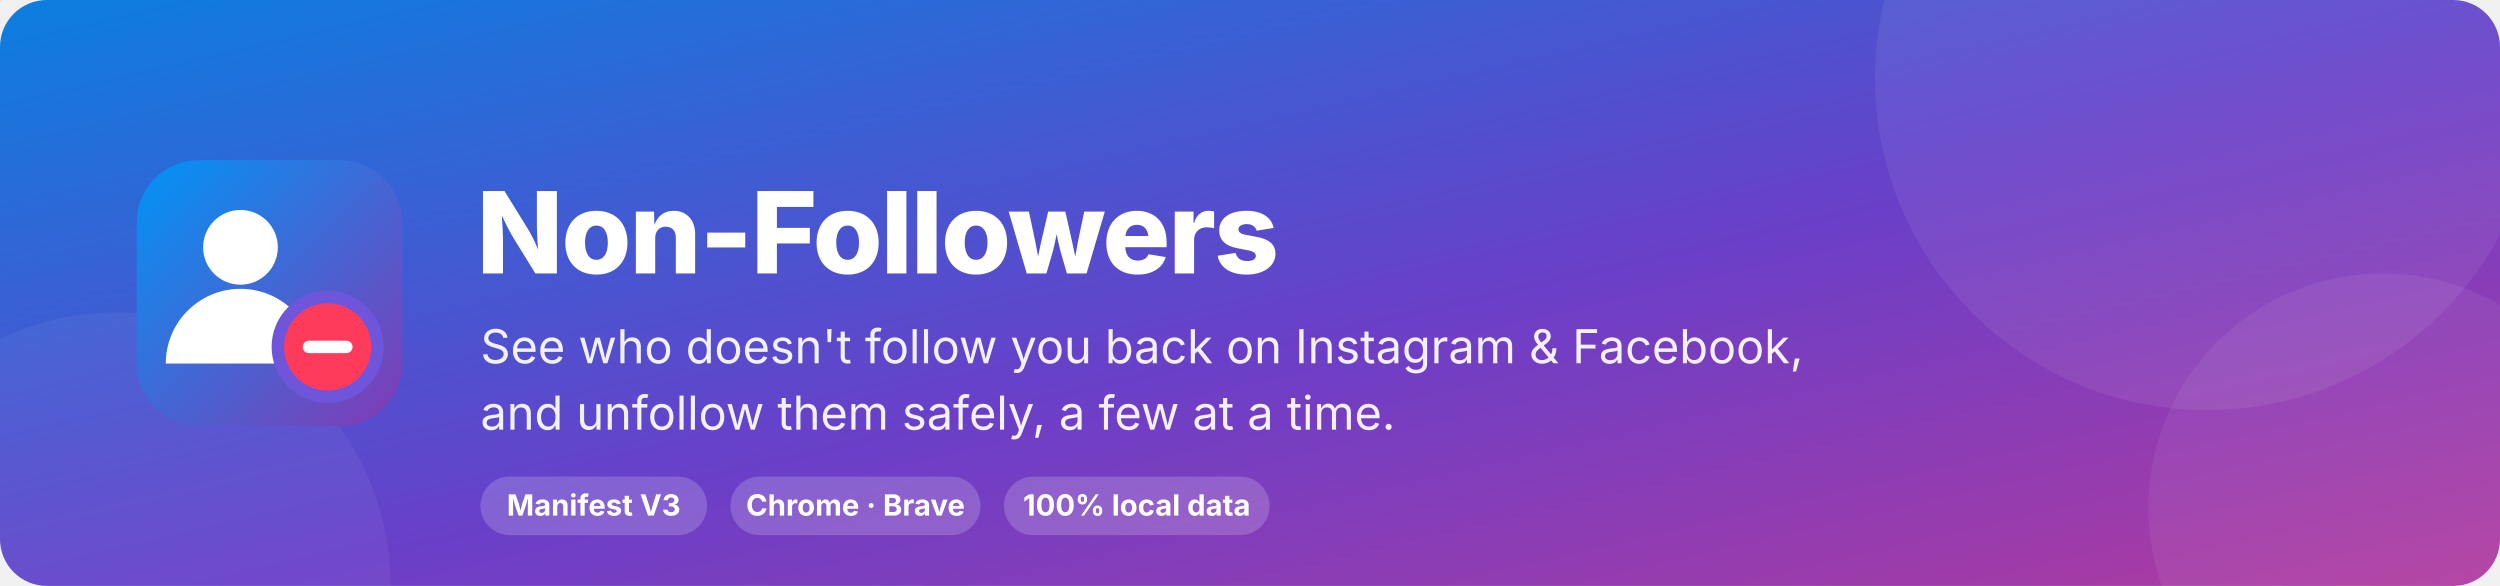
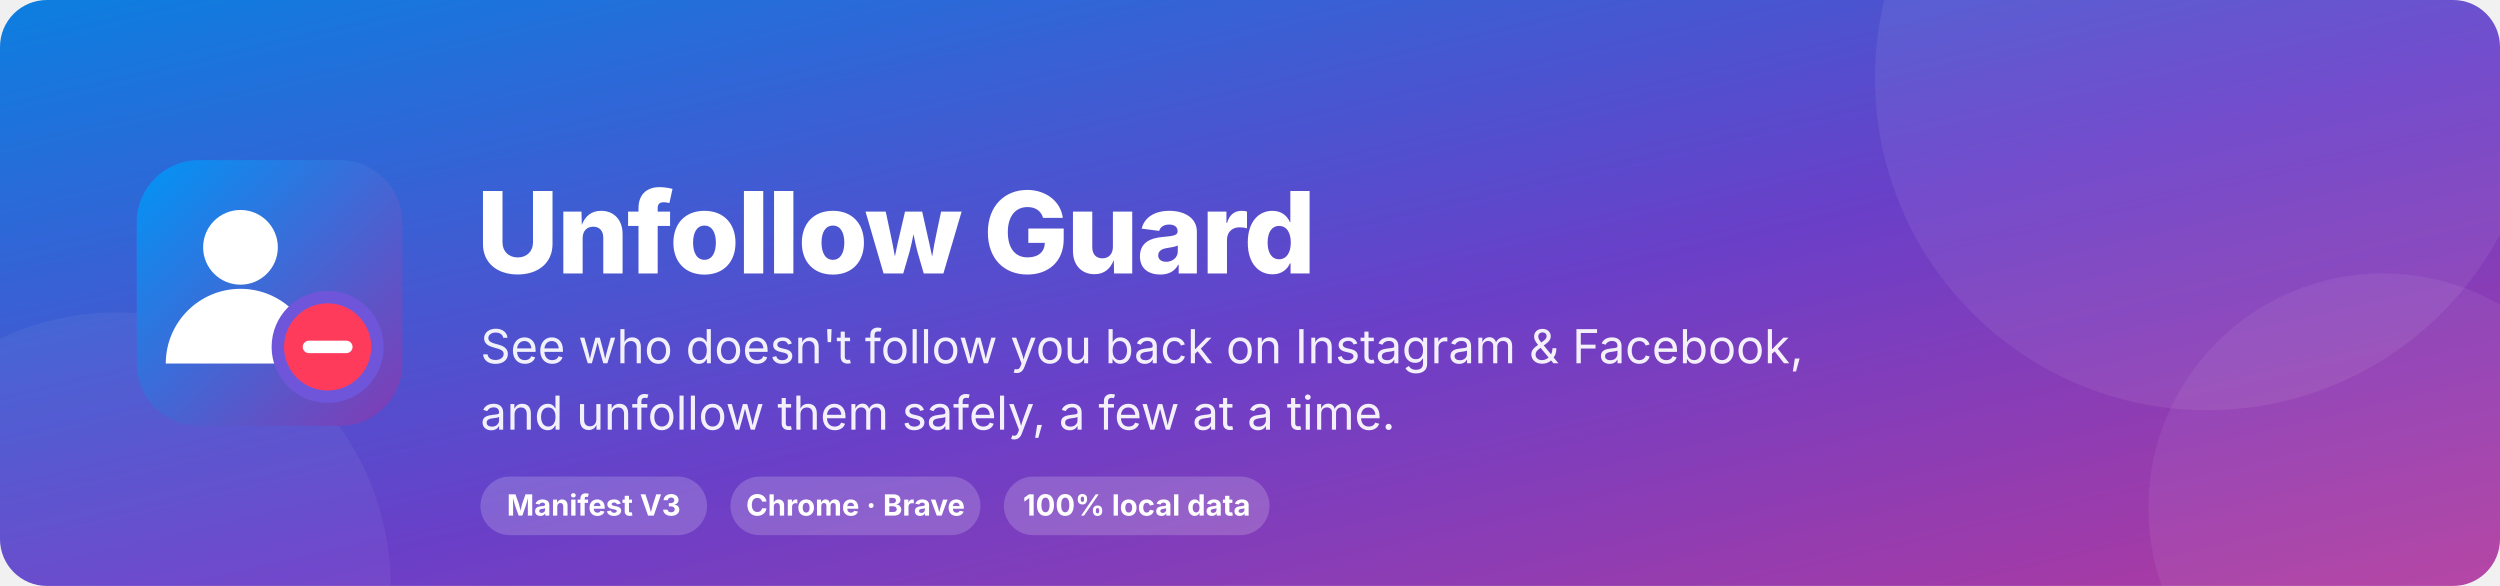
<svg xmlns="http://www.w3.org/2000/svg" viewBox="0 0 1280 300" width="1280" height="300" font-family="Inter, 'Segoe UI', system-ui, -apple-system, Helvetica, Arial, sans-serif">
  <defs>
    <linearGradient id="lg" x1="0" y1="0" x2="1" y2="1">
      <stop offset="0" stop-color="#0095f6" />
      <stop offset="1" stop-color="#833ab4" />
    </linearGradient>
    <linearGradient id="bg" x1="0" y1="0" x2="1" y2="1">
      <stop offset="0" stop-color="#0b7fe0" />
      <stop offset=".55" stop-color="#6a3fc8" />
      <stop offset="1" stop-color="#b13a9f" />
    </linearGradient>
  </defs>
  <rect width="1280" height="300" rx="24" fill="url(#bg)" />
  <circle cx="1130" cy="40" r="170" fill="#fff" opacity=".07" />
  <circle cx="1220" cy="260" r="120" fill="#fff" opacity=".06" />
  <circle cx="60" cy="300" r="140" fill="#fff" opacity=".05" />
  <g transform="translate(70 82) scale(2.125)">
    <rect width="64" height="64" rx="15" fill="url(#lg)" />
    <circle cx="25" cy="21" r="9" fill="#fff" />
    <path d="M7 49a18 18 0 0 1 36 0z" fill="#fff" />
    <circle cx="46" cy="45" r="12" fill="#ff3b5c" stroke="#6f55d9" stroke-width="3" />
    <rect x="40" y="43.5" width="12" height="3" rx="1.5" fill="#fff" />
  </g>
-   <text x="244" y="140" font-size="58" font-weight="800" fill="#fff" letter-spacing="-1">Non-Followers</text>
+   <text x="244" y="140" font-size="58" font-weight="800" fill="#fff" letter-spacing="-1">Unfollow Guard</text>
  <text x="246" y="186" font-size="24" fill="#fff" opacity=".92">See who doesn't follow you back on Instagram &amp; Facebook,</text>
  <text x="246" y="220" font-size="24" fill="#fff" opacity=".92">and unfollow them safely, a few at a time.</text>
  <g font-size="15" font-weight="700" fill="#fff">
    <rect x="246" y="244" width="116" height="30" rx="15" fill="#fff" opacity=".18" />
    <text x="304" y="264" text-anchor="middle">Manifest V3</text>
    <rect x="374" y="244" width="128" height="30" rx="15" fill="#fff" opacity=".18" />
    <text x="438" y="264" text-anchor="middle">Chrome · Brave</text>
    <rect x="514" y="244" width="136" height="30" rx="15" fill="#fff" opacity=".18" />
    <text x="582" y="264" text-anchor="middle">100% local data</text>
  </g>
</svg>
